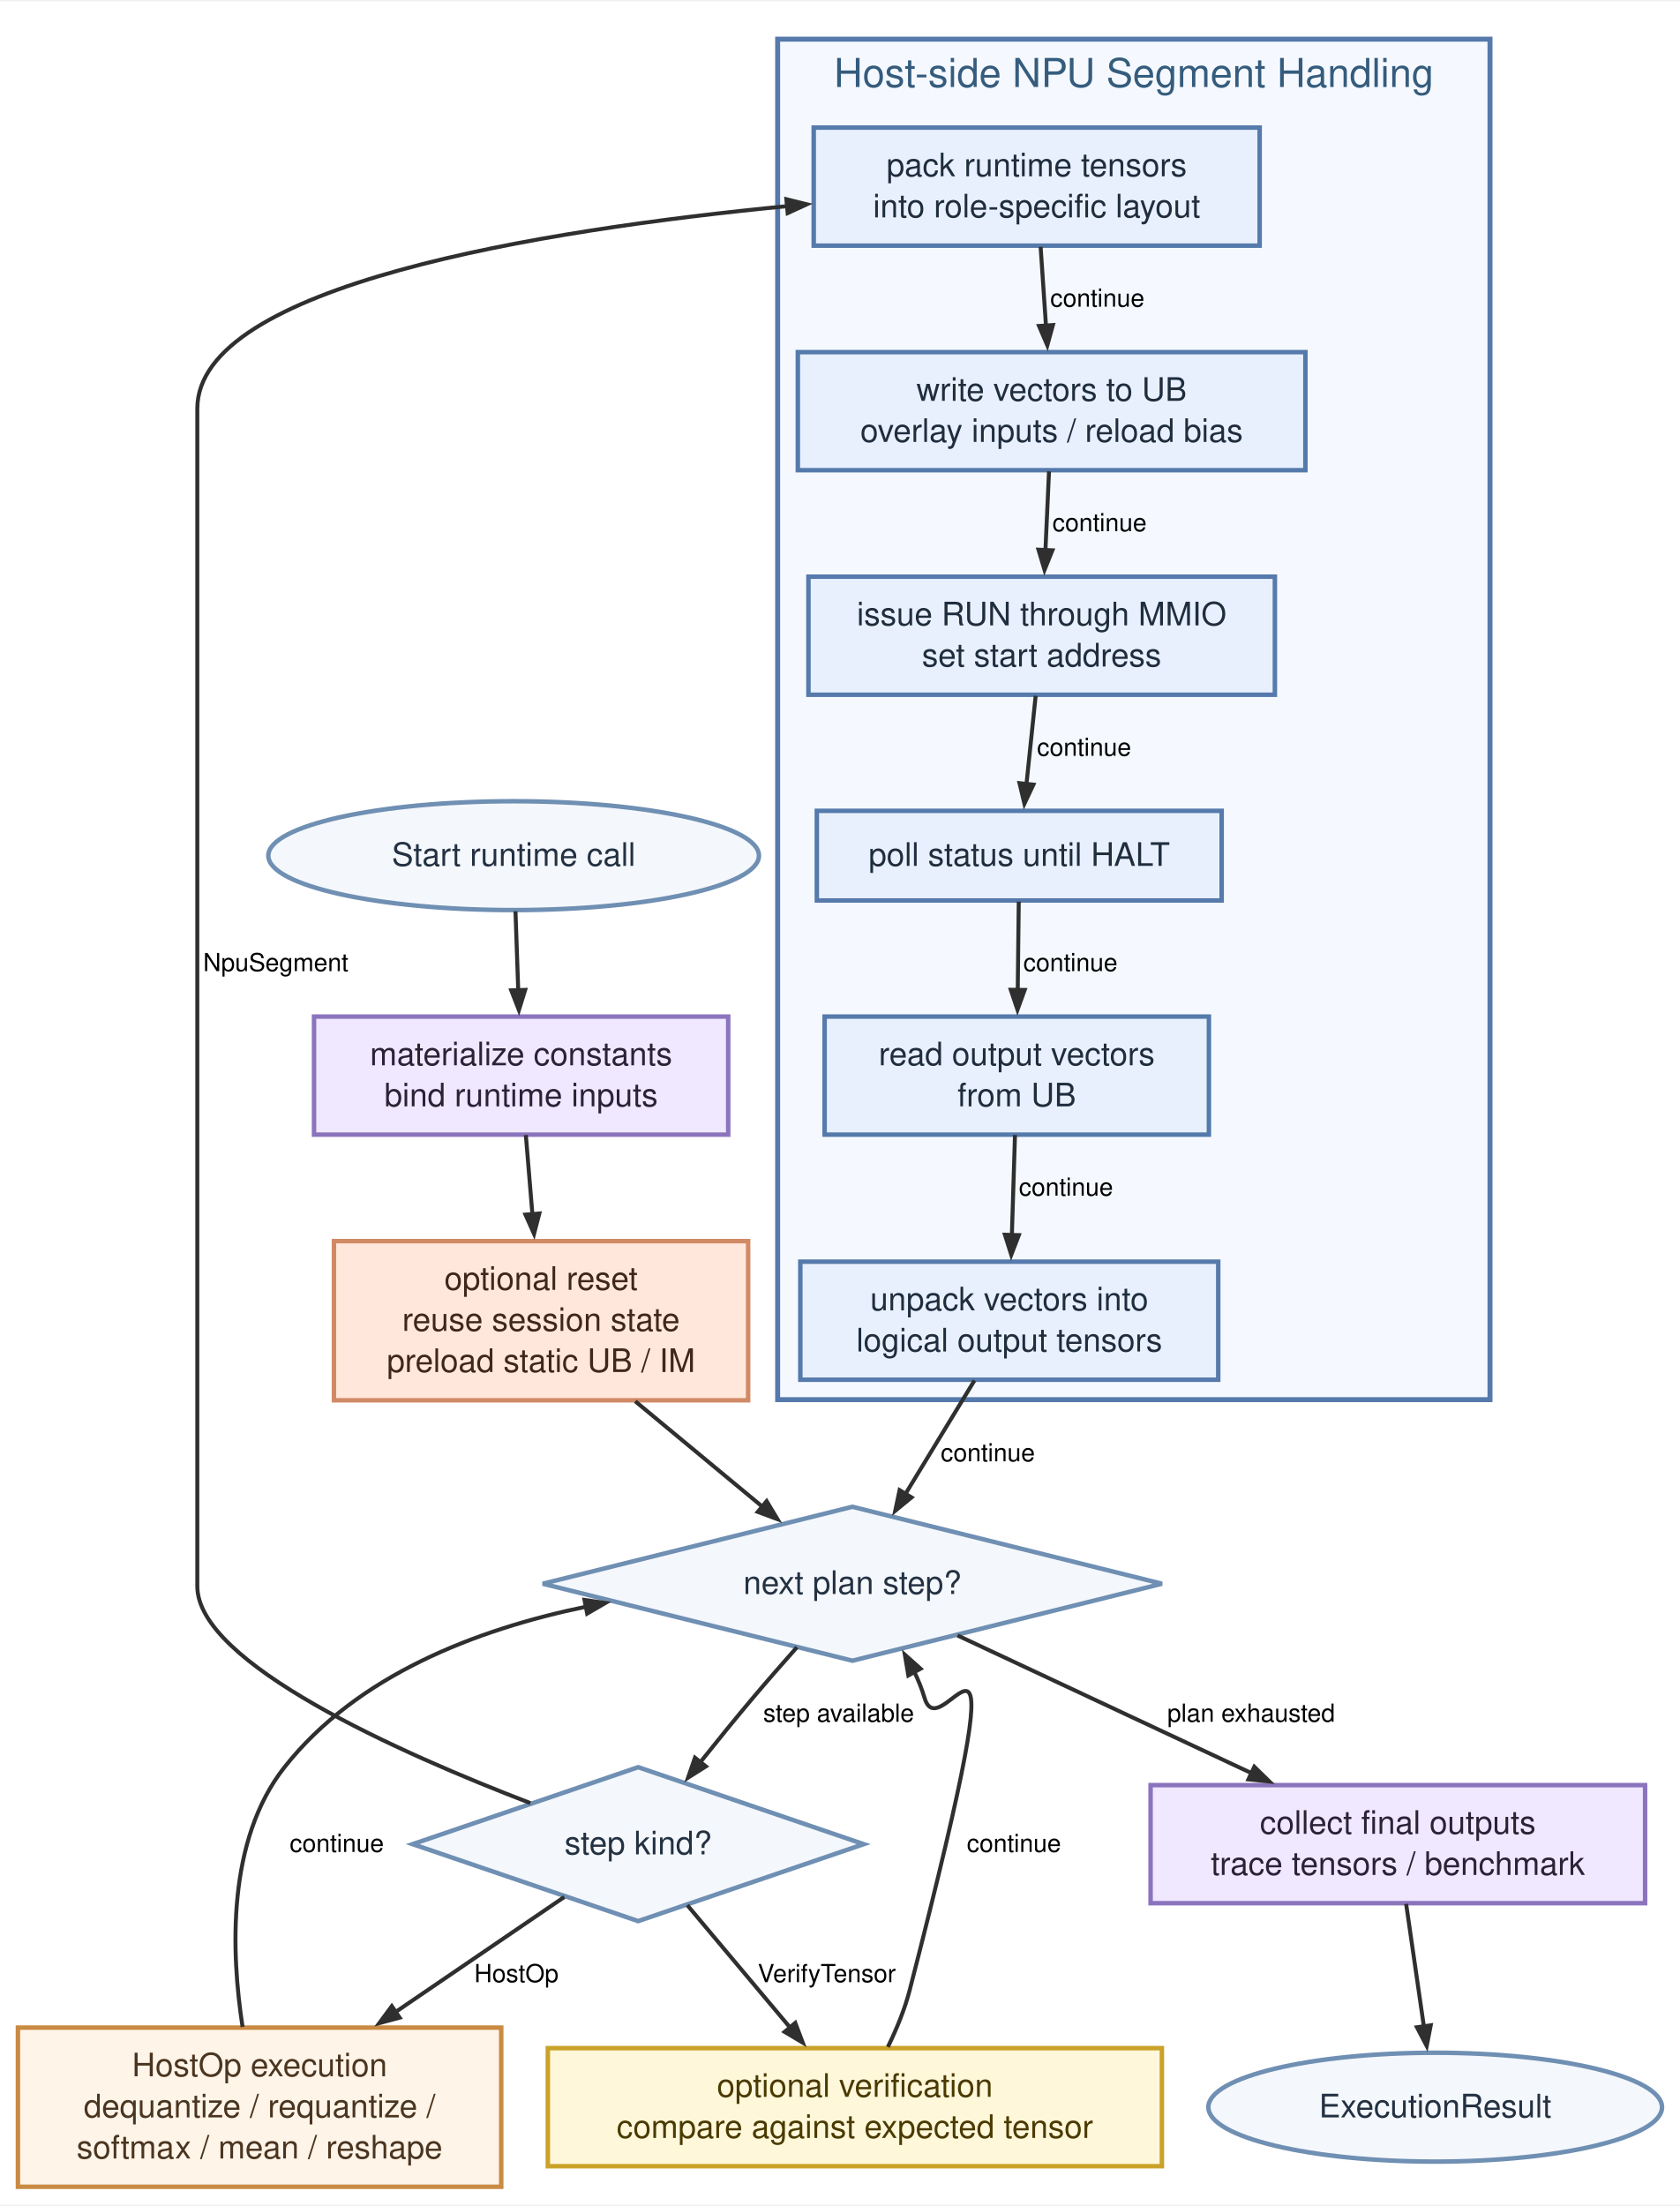
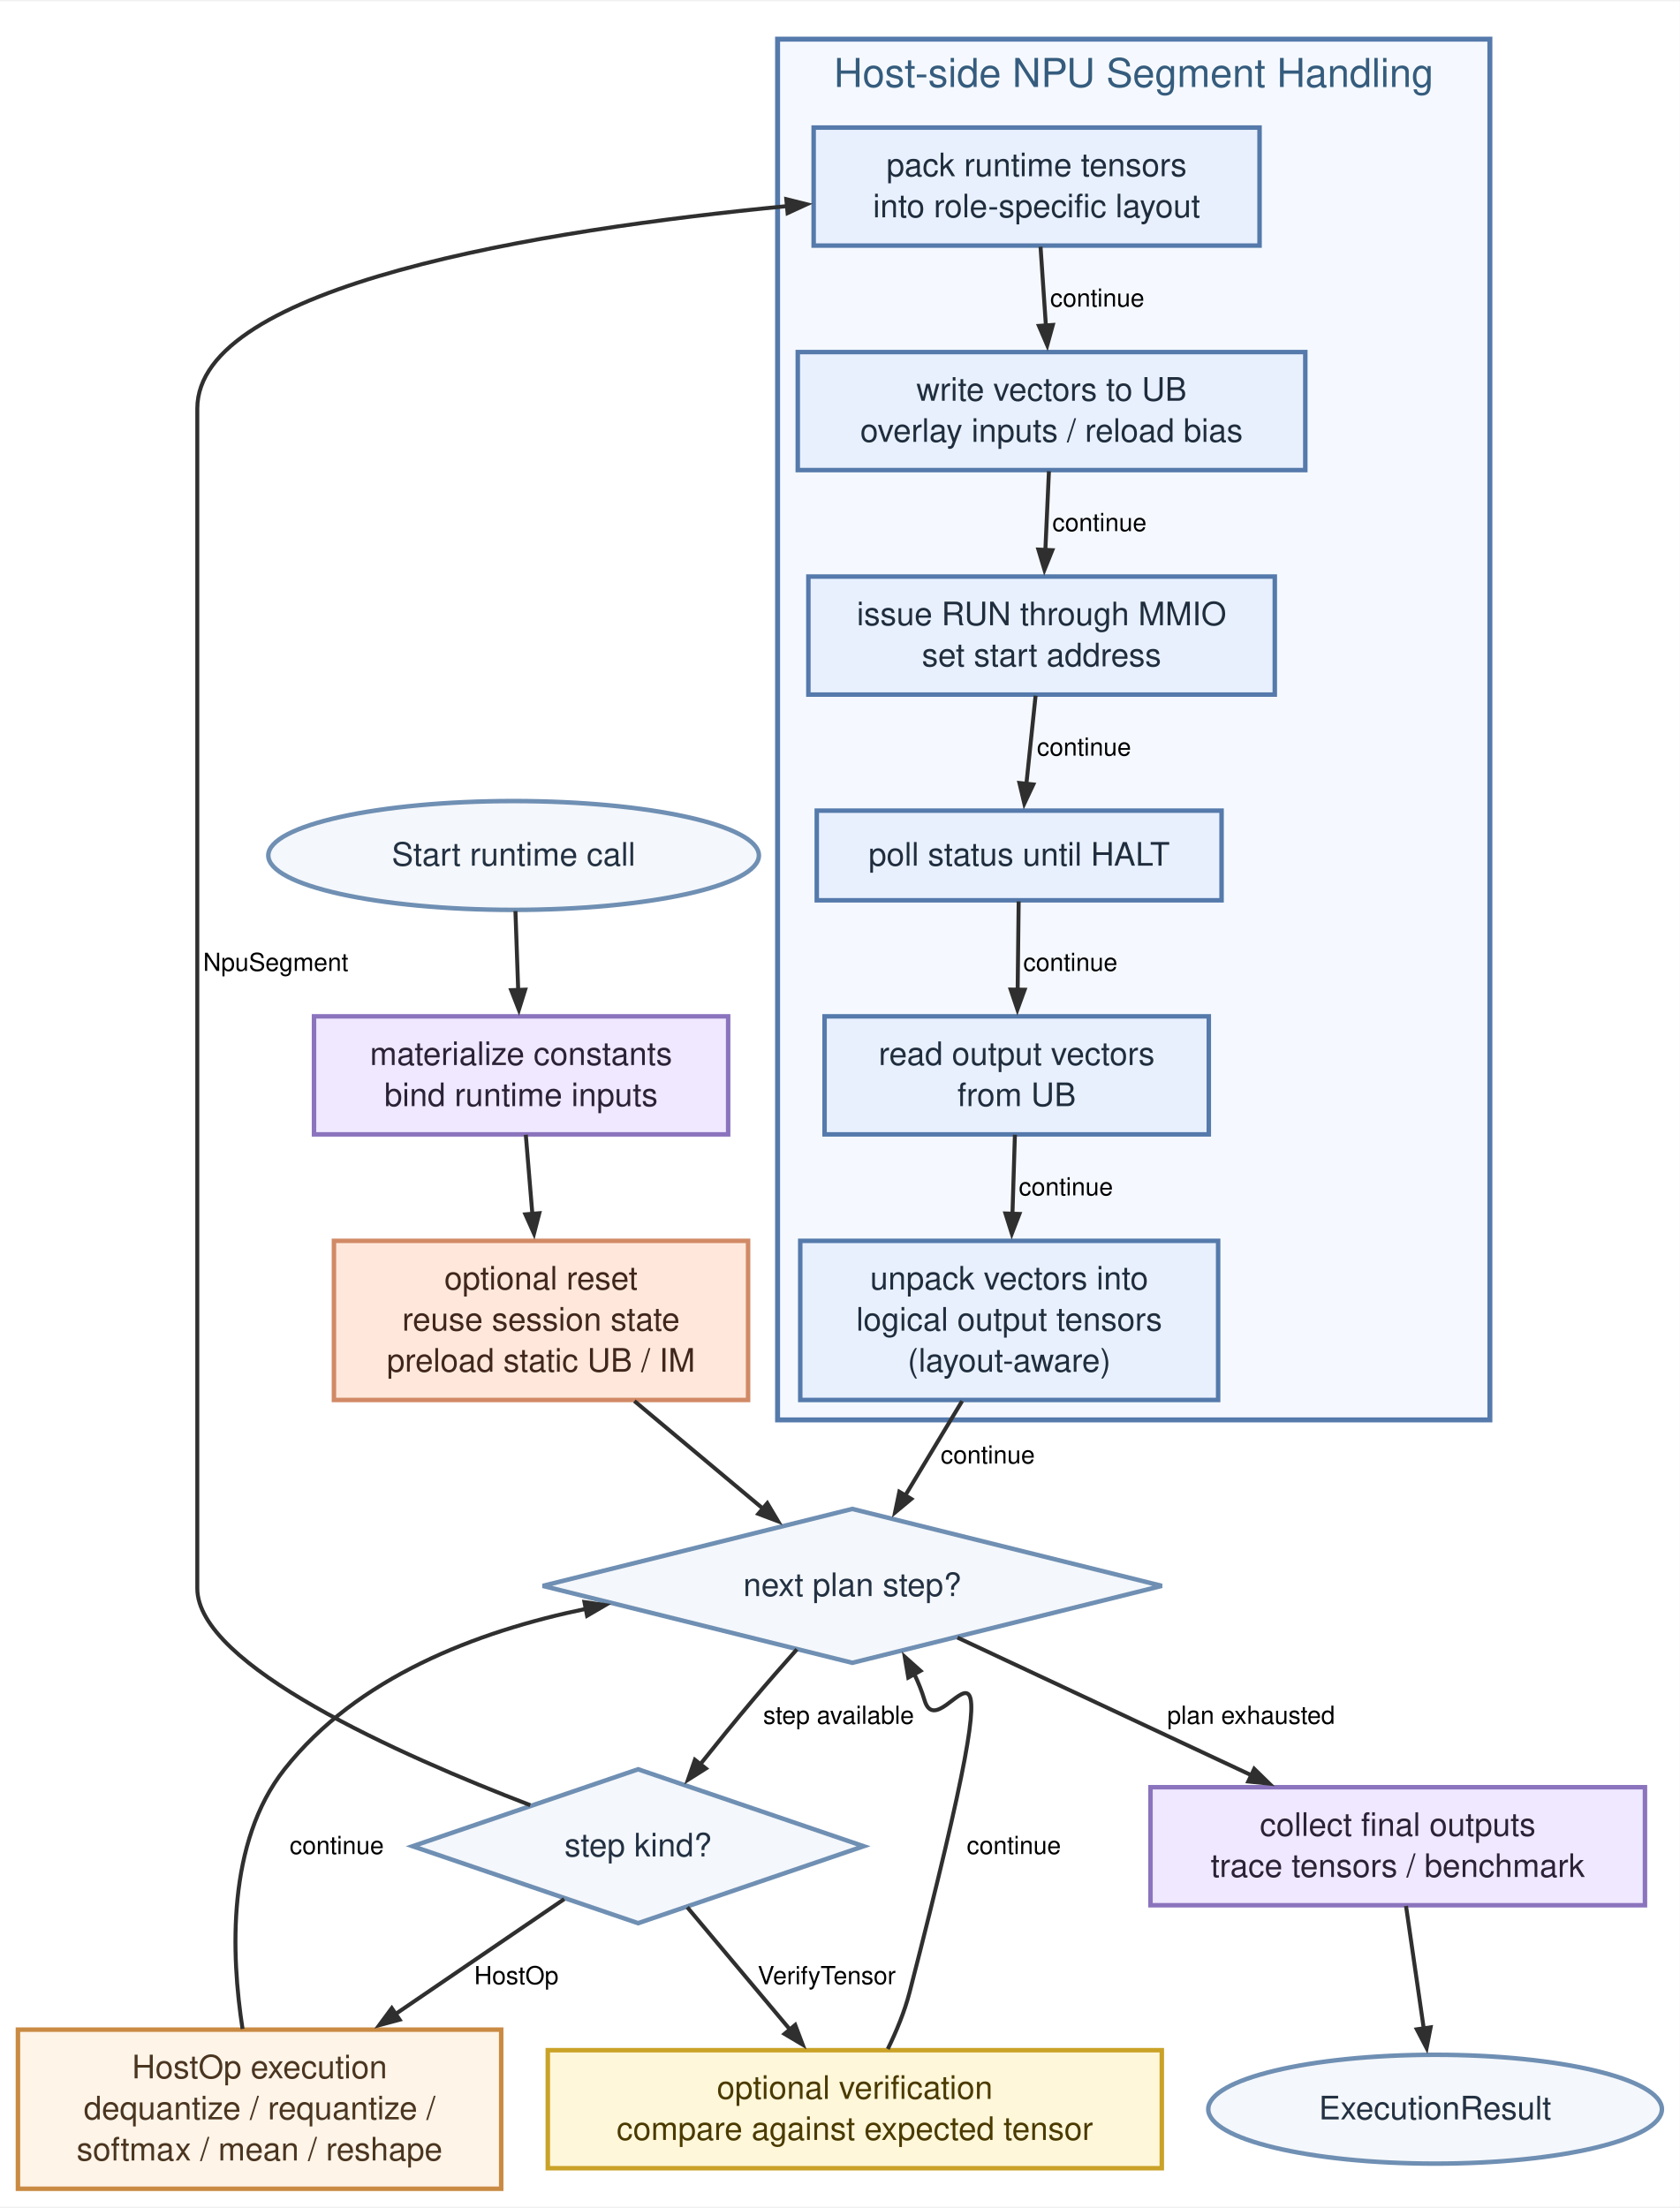
- <svg xmlns="http://www.w3.org/2000/svg" width="674pt" height="885pt" viewBox="0.00 0.00 674.49 884.60">
-   <g id="graph0" class="graph" transform="scale(1 1) rotate(0) translate(7.2 877.4)">
-     <polygon fill="white" stroke="none" points="-7.2,7.2 -7.2,-877.4 667.29,-877.4 667.29,7.2 -7.2,7.2" />
+ <svg xmlns="http://www.w3.org/2000/svg" width="674pt" height="886pt" viewBox="0.00 0.00 674.49 885.60">
+   <g id="graph0" class="graph" transform="scale(1 1) rotate(0) translate(7.2 878.4)">
+     <polygon fill="white" stroke="none" points="-7.2,7.2 -7.2,-878.4 667.29,-878.4 667.29,7.2 -7.2,7.2" />
    <g id="clust1" class="cluster">
-       <polygon fill="#f5f9ff" stroke="#557aab" stroke-width="2" points="305.02,-316 305.02,-862.2 591.02,-862.2 591.02,-316 305.02,-316" />
-       <text text-anchor="middle" x="448.02" y="-843" font-family="Helvetica,sans-Serif" font-size="16.00" fill="#355c7d">Host-side NPU Segment Handling</text>
+       <polygon fill="#f5f9ff" stroke="#557aab" stroke-width="2" points="305.02,-308.75 305.02,-863.2 591.02,-863.2 591.02,-308.75 305.02,-308.75" />
+       <text text-anchor="middle" x="448.02" y="-844" font-family="Helvetica,sans-Serif" font-size="16.00" fill="#355c7d">Host-side NPU Segment Handling</text>
    </g>
    <g id="node1" class="node">
-       <ellipse fill="#f4f7fb" stroke="#6f8fb3" stroke-width="1.8" cx="199.02" cy="-534.4" rx="98.49" ry="21.85" />
-       <text text-anchor="middle" x="199.02" y="-530.3" font-family="Helvetica,sans-Serif" font-size="13.00" fill="#233142">Start runtime call</text>
+       <ellipse fill="#f4f7fb" stroke="#6f8fb3" stroke-width="1.8" cx="199.02" cy="-535.4" rx="98.49" ry="21.85" />
+       <text text-anchor="middle" x="199.02" y="-531.3" font-family="Helvetica,sans-Serif" font-size="13.00" fill="#233142">Start runtime call</text>
    </g>
    <g id="node2" class="node">
-       <polygon fill="#efe8ff" stroke="#8b74bd" stroke-width="1.8" points="285.17,-469.8 118.88,-469.8 118.88,-422.4 285.17,-422.4 285.17,-469.8" />
-       <text text-anchor="middle" x="202.02" y="-450.25" font-family="Helvetica,sans-Serif" font-size="13.00" fill="#2c2236">materialize constants</text>
-       <text text-anchor="middle" x="202.02" y="-433.75" font-family="Helvetica,sans-Serif" font-size="13.00" fill="#2c2236">bind runtime inputs</text>
+       <polygon fill="#efe8ff" stroke="#8b74bd" stroke-width="1.8" points="285.17,-470.8 118.88,-470.8 118.88,-423.4 285.17,-423.4 285.17,-470.8" />
+       <text text-anchor="middle" x="202.02" y="-451.25" font-family="Helvetica,sans-Serif" font-size="13.00" fill="#2c2236">materialize constants</text>
+       <text text-anchor="middle" x="202.02" y="-434.75" font-family="Helvetica,sans-Serif" font-size="13.00" fill="#2c2236">bind runtime inputs</text>
    </g>
    <g id="edge1" class="edge">
-       <path fill="none" stroke="#2f2f2f" stroke-width="1.6" d="M199.76,-512.07C200.09,-502.48 200.5,-490.95 200.87,-480.28" />
-       <polygon fill="#2f2f2f" stroke="#2f2f2f" stroke-width="1.6" points="203.66,-480.51 201.14,-472.42 198.06,-480.32 203.66,-480.51" />
+       <path fill="none" stroke="#2f2f2f" stroke-width="1.6" d="M199.76,-513.07C200.09,-503.48 200.5,-491.95 200.87,-481.28" />
+       <polygon fill="#2f2f2f" stroke="#2f2f2f" stroke-width="1.6" points="203.66,-481.51 201.14,-473.42 198.06,-481.32 203.66,-481.51" />
    </g>
    <g id="node3" class="node">
-       <polygon fill="#ffe8db" stroke="#d18a66" stroke-width="1.8" points="293.17,-379.65 126.88,-379.65 126.88,-315.75 293.17,-315.75 293.17,-379.65" />
-       <text text-anchor="middle" x="210.02" y="-360.1" font-family="Helvetica,sans-Serif" font-size="13.00" fill="#40261d">optional reset</text>
-       <text text-anchor="middle" x="210.02" y="-343.6" font-family="Helvetica,sans-Serif" font-size="13.00" fill="#40261d">reuse session state</text>
-       <text text-anchor="middle" x="210.02" y="-327.1" font-family="Helvetica,sans-Serif" font-size="13.00" fill="#40261d">preload static UB / IM</text>
+       <polygon fill="#ffe8db" stroke="#d18a66" stroke-width="1.8" points="293.17,-380.65 126.88,-380.65 126.88,-316.75 293.17,-316.75 293.17,-380.65" />
+       <text text-anchor="middle" x="210.02" y="-361.1" font-family="Helvetica,sans-Serif" font-size="13.00" fill="#40261d">optional reset</text>
+       <text text-anchor="middle" x="210.02" y="-344.6" font-family="Helvetica,sans-Serif" font-size="13.00" fill="#40261d">reuse session state</text>
+       <text text-anchor="middle" x="210.02" y="-328.1" font-family="Helvetica,sans-Serif" font-size="13.00" fill="#40261d">preload static UB / IM</text>
    </g>
    <g id="edge2" class="edge">
-       <path fill="none" stroke="#2f2f2f" stroke-width="1.6" d="M203.92,-422.25C204.71,-412.72 205.65,-401.33 206.56,-390.4" />
-       <polygon fill="#2f2f2f" stroke="#2f2f2f" stroke-width="1.6" points="209.34,-390.75 207.21,-382.55 203.76,-390.29 209.34,-390.75" />
+       <path fill="none" stroke="#2f2f2f" stroke-width="1.6" d="M203.92,-423.25C204.71,-413.72 205.65,-402.33 206.56,-391.4" />
+       <polygon fill="#2f2f2f" stroke="#2f2f2f" stroke-width="1.6" points="209.34,-391.75 207.21,-383.55 203.76,-391.29 209.34,-391.75" />
    </g>
    <g id="node4" class="node">
      <polygon fill="#f4f7fb" stroke="#6f8fb3" stroke-width="1.8" points="335.02,-273 210.73,-242.1 335.02,-211.2 459.31,-242.1 335.02,-273" />
      <text text-anchor="middle" x="335.02" y="-238" font-family="Helvetica,sans-Serif" font-size="13.00" fill="#233142">next plan step?</text>
    </g>
    <g id="edge3" class="edge">
-       <path fill="none" stroke="#2f2f2f" stroke-width="1.6" d="M247.86,-315.34C264.17,-301.82 283.13,-286.1 299.2,-272.78" />
-       <polygon fill="#2f2f2f" stroke="#2f2f2f" stroke-width="1.6" points="300.6,-275.26 304.97,-268 297.03,-270.95 300.6,-275.26" />
+       <path fill="none" stroke="#2f2f2f" stroke-width="1.6" d="M247.52,-316.32C263.96,-302.56 283.16,-286.49 299.38,-272.92" />
+       <polygon fill="#2f2f2f" stroke="#2f2f2f" stroke-width="1.6" points="300.89,-275.31 305.22,-268.03 297.29,-271.02 300.89,-275.31" />
    </g>
    <g id="node5" class="node">
      <polygon fill="#f4f7fb" stroke="#6f8fb3" stroke-width="1.8" points="249.02,-168.45 158.48,-137.55 249.02,-106.65 339.56,-137.55 249.02,-168.45" />
      <text text-anchor="middle" x="249.02" y="-133.45" font-family="Helvetica,sans-Serif" font-size="13.00" fill="#233142">step kind?</text>
    </g>
    <g id="edge5" class="edge">
      <path fill="none" stroke="#2f2f2f" stroke-width="1.6" d="M312.77,-216.61C306.92,-210.04 300.67,-202.9 295.02,-196.2 288.01,-187.89 280.6,-178.76 273.81,-170.25" />
      <polygon fill="#2f2f2f" stroke="#2f2f2f" stroke-width="1.6" points="276.21,-168.77 269.04,-164.24 271.82,-172.25 276.21,-168.77" />
      <text text-anchor="middle" x="329.52" y="-186.7" font-family="Helvetica,sans-Serif" font-size="10.00">step available</text>
    </g>
    <g id="node14" class="node">
      <polygon fill="#efe8ff" stroke="#8b74bd" stroke-width="1.8" points="653.29,-161.25 454.75,-161.25 454.75,-113.85 653.29,-113.85 653.29,-161.25" />
      <text text-anchor="middle" x="554.02" y="-141.7" font-family="Helvetica,sans-Serif" font-size="13.00" fill="#2c2236">collect final outputs</text>
      <text text-anchor="middle" x="554.02" y="-125.2" font-family="Helvetica,sans-Serif" font-size="13.00" fill="#2c2236">trace tensors / benchmark</text>
    </g>
    <g id="edge4" class="edge">
      <path fill="none" stroke="#2f2f2f" stroke-width="1.6" d="M377.25,-221.33C410.82,-205.61 458.17,-183.43 495.41,-165.99" />
      <polygon fill="#2f2f2f" stroke="#2f2f2f" stroke-width="1.6" points="496.4,-168.62 502.46,-162.7 494.02,-163.55 496.4,-168.62" />
      <text text-anchor="middle" x="495.13" y="-186.7" font-family="Helvetica,sans-Serif" font-size="10.00">plan exhausted</text>
    </g>
    <g id="node6" class="node">
-       <polygon fill="#e8f0fe" stroke="#557aab" stroke-width="1.8" points="498.54,-826.7 319.5,-826.7 319.5,-779.3 498.54,-779.3 498.54,-826.7" />
-       <text text-anchor="middle" x="409.02" y="-807.15" font-family="Helvetica,sans-Serif" font-size="13.00" fill="#1f2d3d">pack runtime tensors</text>
-       <text text-anchor="middle" x="409.02" y="-790.65" font-family="Helvetica,sans-Serif" font-size="13.00" fill="#1f2d3d">into role-specific layout</text>
+       <polygon fill="#e8f0fe" stroke="#557aab" stroke-width="1.8" points="498.54,-827.7 319.5,-827.7 319.5,-780.3 498.54,-780.3 498.54,-827.7" />
+       <text text-anchor="middle" x="409.02" y="-808.15" font-family="Helvetica,sans-Serif" font-size="13.00" fill="#1f2d3d">pack runtime tensors</text>
+       <text text-anchor="middle" x="409.02" y="-791.65" font-family="Helvetica,sans-Serif" font-size="13.00" fill="#1f2d3d">into role-specific layout</text>
    </g>
    <g id="edge6" class="edge">
-       <path fill="none" stroke="#2f2f2f" stroke-width="1.6" d="M205.72,-154.04C153.32,-174.14 72.02,-210.29 72.02,-241.1 72.02,-713.85 72.02,-713.85 72.02,-713.85 72.02,-763.33 209.7,-785.57 309.06,-795.18" />
-       <polygon fill="#2f2f2f" stroke="#2f2f2f" stroke-width="1.6" points="308.52,-797.94 316.74,-795.9 309.04,-792.36 308.52,-797.94" />
-       <text text-anchor="middle" x="103.52" y="-488.05" font-family="Helvetica,sans-Serif" font-size="10.00">NpuSegment</text>
+       <path fill="none" stroke="#2f2f2f" stroke-width="1.6" d="M205.72,-154.04C153.32,-174.14 72.02,-210.29 72.02,-241.1 72.02,-714.85 72.02,-714.85 72.02,-714.85 72.02,-764.33 209.7,-786.57 309.06,-796.18" />
+       <polygon fill="#2f2f2f" stroke="#2f2f2f" stroke-width="1.6" points="308.52,-798.94 316.74,-796.9 309.04,-793.36 308.52,-798.94" />
+       <text text-anchor="middle" x="103.52" y="-489.05" font-family="Helvetica,sans-Serif" font-size="10.00">NpuSegment</text>
    </g>
    <g id="node12" class="node">
      <polygon fill="#fff4e8" stroke="#c98a43" stroke-width="1.8" points="194.04,-63.9 0,-63.9 0,0 194.04,0 194.04,-63.9" />
      <text text-anchor="middle" x="97.02" y="-44.35" font-family="Helvetica,sans-Serif" font-size="13.00" fill="#4a3520">HostOp execution</text>
      <text text-anchor="middle" x="97.02" y="-27.85" font-family="Helvetica,sans-Serif" font-size="13.00" fill="#4a3520">dequantize / requantize /</text>
      <text text-anchor="middle" x="97.02" y="-11.35" font-family="Helvetica,sans-Serif" font-size="13.00" fill="#4a3520">softmax / mean / reshape</text>
    </g>
    <g id="edge7" class="edge">
      <path fill="none" stroke="#2f2f2f" stroke-width="1.6" d="M219.35,-116.33C200.12,-103.22 174.5,-85.76 151.67,-70.2" />
      <polygon fill="#2f2f2f" stroke="#2f2f2f" stroke-width="1.6" points="153.26,-67.89 145.07,-65.7 150.11,-72.52 153.26,-67.89" />
      <text text-anchor="middle" x="200.12" y="-82.15" font-family="Helvetica,sans-Serif" font-size="10.00">HostOp</text>
    </g>
    <g id="node13" class="node">
      <polygon fill="#fff7d9" stroke="#c9a227" stroke-width="1.8" points="459.29,-55.65 212.75,-55.65 212.75,-8.25 459.29,-8.25 459.29,-55.65" />
      <text text-anchor="middle" x="336.02" y="-36.1" font-family="Helvetica,sans-Serif" font-size="13.00" fill="#4a3a00">optional verification</text>
      <text text-anchor="middle" x="336.02" y="-19.6" font-family="Helvetica,sans-Serif" font-size="13.00" fill="#4a3a00">compare against expected tensor</text>
    </g>
    <g id="edge8" class="edge">
      <path fill="none" stroke="#2f2f2f" stroke-width="1.6" d="M268.76,-113.04C280.97,-98.5 296.78,-79.67 310.01,-63.92" />
      <polygon fill="#2f2f2f" stroke="#2f2f2f" stroke-width="1.6" points="312.1,-65.79 315.1,-57.86 307.81,-62.19 312.1,-65.79" />
      <text text-anchor="middle" x="324.75" y="-82.15" font-family="Helvetica,sans-Serif" font-size="10.00">VerifyTensor</text>
    </g>
    <g id="node7" class="node">
-       <polygon fill="#e8f0fe" stroke="#557aab" stroke-width="1.8" points="516.91,-736.55 313.12,-736.55 313.12,-689.15 516.91,-689.15 516.91,-736.55" />
-       <text text-anchor="middle" x="415.02" y="-717" font-family="Helvetica,sans-Serif" font-size="13.00" fill="#1f2d3d">write vectors to UB</text>
-       <text text-anchor="middle" x="415.02" y="-700.5" font-family="Helvetica,sans-Serif" font-size="13.00" fill="#1f2d3d">overlay inputs / reload bias</text>
+       <polygon fill="#e8f0fe" stroke="#557aab" stroke-width="1.8" points="516.91,-737.55 313.12,-737.55 313.12,-690.15 516.91,-690.15 516.91,-737.55" />
+       <text text-anchor="middle" x="415.02" y="-718" font-family="Helvetica,sans-Serif" font-size="13.00" fill="#1f2d3d">write vectors to UB</text>
+       <text text-anchor="middle" x="415.02" y="-701.5" font-family="Helvetica,sans-Serif" font-size="13.00" fill="#1f2d3d">overlay inputs / reload bias</text>
    </g>
    <g id="edge9" class="edge">
-       <path fill="none" stroke="#2f2f2f" stroke-width="1.6" d="M410.6,-778.84C411.26,-769.12 412.04,-757.64 412.76,-747.05" />
-       <polygon fill="#2f2f2f" stroke="#2f2f2f" stroke-width="1.6" points="415.54,-747.44 413.29,-739.27 409.95,-747.06 415.54,-747.44" />
-       <text text-anchor="middle" x="433.38" y="-754.8" font-family="Helvetica,sans-Serif" font-size="10.00">continue</text>
+       <path fill="none" stroke="#2f2f2f" stroke-width="1.6" d="M410.6,-779.84C411.26,-770.12 412.04,-758.64 412.76,-748.05" />
+       <polygon fill="#2f2f2f" stroke="#2f2f2f" stroke-width="1.6" points="415.54,-748.44 413.29,-740.27 409.95,-748.06 415.54,-748.44" />
+       <text text-anchor="middle" x="433.38" y="-755.8" font-family="Helvetica,sans-Serif" font-size="10.00">continue</text>
    </g>
    <g id="node8" class="node">
-       <polygon fill="#e8f0fe" stroke="#557aab" stroke-width="1.8" points="504.66,-646.4 317.38,-646.4 317.38,-599 504.66,-599 504.66,-646.4" />
-       <text text-anchor="middle" x="411.02" y="-626.85" font-family="Helvetica,sans-Serif" font-size="13.00" fill="#1f2d3d">issue RUN through MMIO</text>
-       <text text-anchor="middle" x="411.02" y="-610.35" font-family="Helvetica,sans-Serif" font-size="13.00" fill="#1f2d3d">set start address</text>
+       <polygon fill="#e8f0fe" stroke="#557aab" stroke-width="1.8" points="504.66,-647.4 317.38,-647.4 317.38,-600 504.66,-600 504.66,-647.4" />
+       <text text-anchor="middle" x="411.02" y="-627.85" font-family="Helvetica,sans-Serif" font-size="13.00" fill="#1f2d3d">issue RUN through MMIO</text>
+       <text text-anchor="middle" x="411.02" y="-611.35" font-family="Helvetica,sans-Serif" font-size="13.00" fill="#1f2d3d">set start address</text>
    </g>
    <g id="edge10" class="edge">
-       <path fill="none" stroke="#2f2f2f" stroke-width="1.6" d="M413.97,-688.69C413.53,-678.97 413.01,-667.49 412.53,-656.9" />
-       <polygon fill="#2f2f2f" stroke="#2f2f2f" stroke-width="1.6" points="415.33,-656.99 412.17,-649.12 409.74,-657.24 415.33,-656.99" />
-       <text text-anchor="middle" x="434.26" y="-664.65" font-family="Helvetica,sans-Serif" font-size="10.00">continue</text>
+       <path fill="none" stroke="#2f2f2f" stroke-width="1.6" d="M413.97,-689.69C413.53,-679.97 413.01,-668.49 412.53,-657.9" />
+       <polygon fill="#2f2f2f" stroke="#2f2f2f" stroke-width="1.6" points="415.33,-657.99 412.17,-650.12 409.74,-658.24 415.33,-657.99" />
+       <text text-anchor="middle" x="434.26" y="-665.65" font-family="Helvetica,sans-Serif" font-size="10.00">continue</text>
    </g>
    <g id="node9" class="node">
-       <polygon fill="#e8f0fe" stroke="#557aab" stroke-width="1.8" points="483.29,-552.4 320.75,-552.4 320.75,-516.4 483.29,-516.4 483.29,-552.4" />
-       <text text-anchor="middle" x="402.02" y="-530.3" font-family="Helvetica,sans-Serif" font-size="13.00" fill="#1f2d3d">poll status until HALT</text>
+       <polygon fill="#e8f0fe" stroke="#557aab" stroke-width="1.8" points="483.29,-553.4 320.75,-553.4 320.75,-517.4 483.29,-517.4 483.29,-553.4" />
+       <text text-anchor="middle" x="402.02" y="-531.3" font-family="Helvetica,sans-Serif" font-size="13.00" fill="#1f2d3d">poll status until HALT</text>
    </g>
    <g id="edge11" class="edge">
-       <path fill="none" stroke="#2f2f2f" stroke-width="1.6" d="M408.61,-598.57C407.47,-587.68 406.11,-574.59 404.92,-563.16" />
-       <polygon fill="#2f2f2f" stroke="#2f2f2f" stroke-width="1.6" points="407.7,-562.91 404.09,-555.25 402.13,-563.49 407.7,-562.91" />
-       <text text-anchor="middle" x="428.06" y="-574.5" font-family="Helvetica,sans-Serif" font-size="10.00">continue</text>
+       <path fill="none" stroke="#2f2f2f" stroke-width="1.6" d="M408.61,-599.57C407.47,-588.68 406.11,-575.59 404.92,-564.16" />
+       <polygon fill="#2f2f2f" stroke="#2f2f2f" stroke-width="1.6" points="407.7,-563.91 404.09,-556.25 402.13,-564.49 407.7,-563.91" />
+       <text text-anchor="middle" x="428.06" y="-575.5" font-family="Helvetica,sans-Serif" font-size="10.00">continue</text>
    </g>
    <g id="node10" class="node">
-       <polygon fill="#e8f0fe" stroke="#557aab" stroke-width="1.8" points="478.16,-469.8 323.88,-469.8 323.88,-422.4 478.16,-422.4 478.16,-469.8" />
-       <text text-anchor="middle" x="401.02" y="-450.25" font-family="Helvetica,sans-Serif" font-size="13.00" fill="#1f2d3d">read output vectors</text>
-       <text text-anchor="middle" x="401.02" y="-433.75" font-family="Helvetica,sans-Serif" font-size="13.00" fill="#1f2d3d">from UB</text>
+       <polygon fill="#e8f0fe" stroke="#557aab" stroke-width="1.8" points="478.16,-470.8 323.88,-470.8 323.88,-423.4 478.16,-423.4 478.16,-470.8" />
+       <text text-anchor="middle" x="401.02" y="-451.25" font-family="Helvetica,sans-Serif" font-size="13.00" fill="#1f2d3d">read output vectors</text>
+       <text text-anchor="middle" x="401.02" y="-434.75" font-family="Helvetica,sans-Serif" font-size="13.00" fill="#1f2d3d">from UB</text>
    </g>
    <g id="edge12" class="edge">
-       <path fill="none" stroke="#2f2f2f" stroke-width="1.6" d="M401.82,-515.94C401.7,-505.73 401.55,-492.5 401.41,-480.38" />
-       <polygon fill="#2f2f2f" stroke="#2f2f2f" stroke-width="1.6" points="404.21,-480.49 401.31,-472.53 398.61,-480.56 404.21,-480.49" />
-       <text text-anchor="middle" x="422.58" y="-488.05" font-family="Helvetica,sans-Serif" font-size="10.00">continue</text>
+       <path fill="none" stroke="#2f2f2f" stroke-width="1.6" d="M401.82,-516.94C401.7,-506.73 401.55,-493.5 401.41,-481.38" />
+       <polygon fill="#2f2f2f" stroke="#2f2f2f" stroke-width="1.6" points="404.21,-481.49 401.31,-473.53 398.61,-481.56 404.21,-481.49" />
+       <text text-anchor="middle" x="422.58" y="-489.05" font-family="Helvetica,sans-Serif" font-size="10.00">continue</text>
    </g>
    <g id="node11" class="node">
-       <polygon fill="#e8f0fe" stroke="#557aab" stroke-width="1.8" points="481.91,-371.4 314.12,-371.4 314.12,-324 481.91,-324 481.91,-371.4" />
-       <text text-anchor="middle" x="398.02" y="-351.85" font-family="Helvetica,sans-Serif" font-size="13.00" fill="#1f2d3d">unpack vectors into</text>
-       <text text-anchor="middle" x="398.02" y="-335.35" font-family="Helvetica,sans-Serif" font-size="13.00" fill="#1f2d3d">logical output tensors</text>
+       <polygon fill="#e8f0fe" stroke="#557aab" stroke-width="1.8" points="481.91,-380.65 314.12,-380.65 314.12,-316.75 481.91,-316.75 481.91,-380.65" />
+       <text text-anchor="middle" x="398.02" y="-361.1" font-family="Helvetica,sans-Serif" font-size="13.00" fill="#1f2d3d">unpack vectors into</text>
+       <text text-anchor="middle" x="398.02" y="-344.6" font-family="Helvetica,sans-Serif" font-size="13.00" fill="#1f2d3d">logical output tensors</text>
+       <text text-anchor="middle" x="398.02" y="-328.1" font-family="Helvetica,sans-Serif" font-size="13.00" fill="#1f2d3d">(layout-aware)</text>
    </g>
    <g id="edge13" class="edge">
-       <path fill="none" stroke="#2f2f2f" stroke-width="1.6" d="M400.31,-422.25C399.93,-410.22 399.47,-395.23 399.05,-381.93" />
-       <polygon fill="#2f2f2f" stroke="#2f2f2f" stroke-width="1.6" points="401.86,-382.05 398.81,-374.14 396.26,-382.22 401.86,-382.05" />
-       <text text-anchor="middle" x="420.79" y="-397.9" font-family="Helvetica,sans-Serif" font-size="10.00">continue</text>
+       <path fill="none" stroke="#2f2f2f" stroke-width="1.6" d="M400.31,-423.25C400.01,-413.72 399.66,-402.33 399.32,-391.4" />
+       <polygon fill="#2f2f2f" stroke="#2f2f2f" stroke-width="1.6" points="402.12,-391.46 399.07,-383.55 396.52,-391.64 402.12,-391.46" />
+       <text text-anchor="middle" x="420.79" y="-398.9" font-family="Helvetica,sans-Serif" font-size="10.00">continue</text>
    </g>
    <g id="edge14" class="edge">
-       <path fill="none" stroke="#2f2f2f" stroke-width="1.6" d="M384.04,-323.71C375.86,-310.25 365.36,-293 356.18,-277.9" />
-       <polygon fill="#2f2f2f" stroke="#2f2f2f" stroke-width="1.6" points="358.77,-276.76 352.22,-271.38 353.98,-279.67 358.77,-276.76" />
+       <path fill="none" stroke="#2f2f2f" stroke-width="1.6" d="M379.12,-316.32C371.88,-304.31 363.59,-290.54 356.16,-278.2" />
+       <polygon fill="#2f2f2f" stroke="#2f2f2f" stroke-width="1.6" points="358.71,-277 352.18,-271.59 353.91,-279.89 358.71,-277" />
      <text text-anchor="middle" x="389.41" y="-291.25" font-family="Helvetica,sans-Serif" font-size="10.00">continue</text>
    </g>
    <g id="edge15" class="edge">
      <path fill="none" stroke="#2f2f2f" stroke-width="1.6" d="M90.19,-64.17C85.55,-94.15 83.86,-139.1 107.02,-168.45 136.09,-205.29 183.89,-223.76 228.24,-232.91" />
      <polygon fill="#2f2f2f" stroke="#2f2f2f" stroke-width="1.6" points="227.47,-235.61 235.86,-234.37 228.53,-230.11 227.47,-235.61" />
      <text text-anchor="middle" x="128.02" y="-134.43" font-family="Helvetica,sans-Serif" font-size="10.00">continue</text>
    </g>
    <g id="edge16" class="edge">
      <path fill="none" stroke="#2f2f2f" stroke-width="1.6" d="M349.27,-56.13C352.73,-63.22 356.04,-71.19 358.02,-78.9 405.93,-265.04 370.87,-172.98 364.02,-196.2 362.96,-199.79 361.51,-203.37 359.83,-206.85" />
      <polygon fill="#2f2f2f" stroke="#2f2f2f" stroke-width="1.6" points="357.5,-205.28 356.08,-213.63 362.4,-207.98 357.5,-205.28" />
      <text text-anchor="middle" x="399.89" y="-134.43" font-family="Helvetica,sans-Serif" font-size="10.00">continue</text>
    </g>
    <g id="node15" class="node">
      <ellipse fill="#f4f7fb" stroke="#6f8fb3" stroke-width="1.8" cx="569.02" cy="-31.95" rx="91.07" ry="21.85" />
      <text text-anchor="middle" x="569.02" y="-27.85" font-family="Helvetica,sans-Serif" font-size="13.00" fill="#233142">ExecutionResult</text>
    </g>
    <g id="edge17" class="edge">
      <path fill="none" stroke="#2f2f2f" stroke-width="1.6" d="M557.35,-113.56C559.46,-98.99 562.21,-79.95 564.52,-64.04" />
      <polygon fill="#2f2f2f" stroke="#2f2f2f" stroke-width="1.6" points="567.23,-64.83 565.61,-56.51 561.69,-64.03 567.23,-64.83" />
    </g>
  </g>
</svg>
